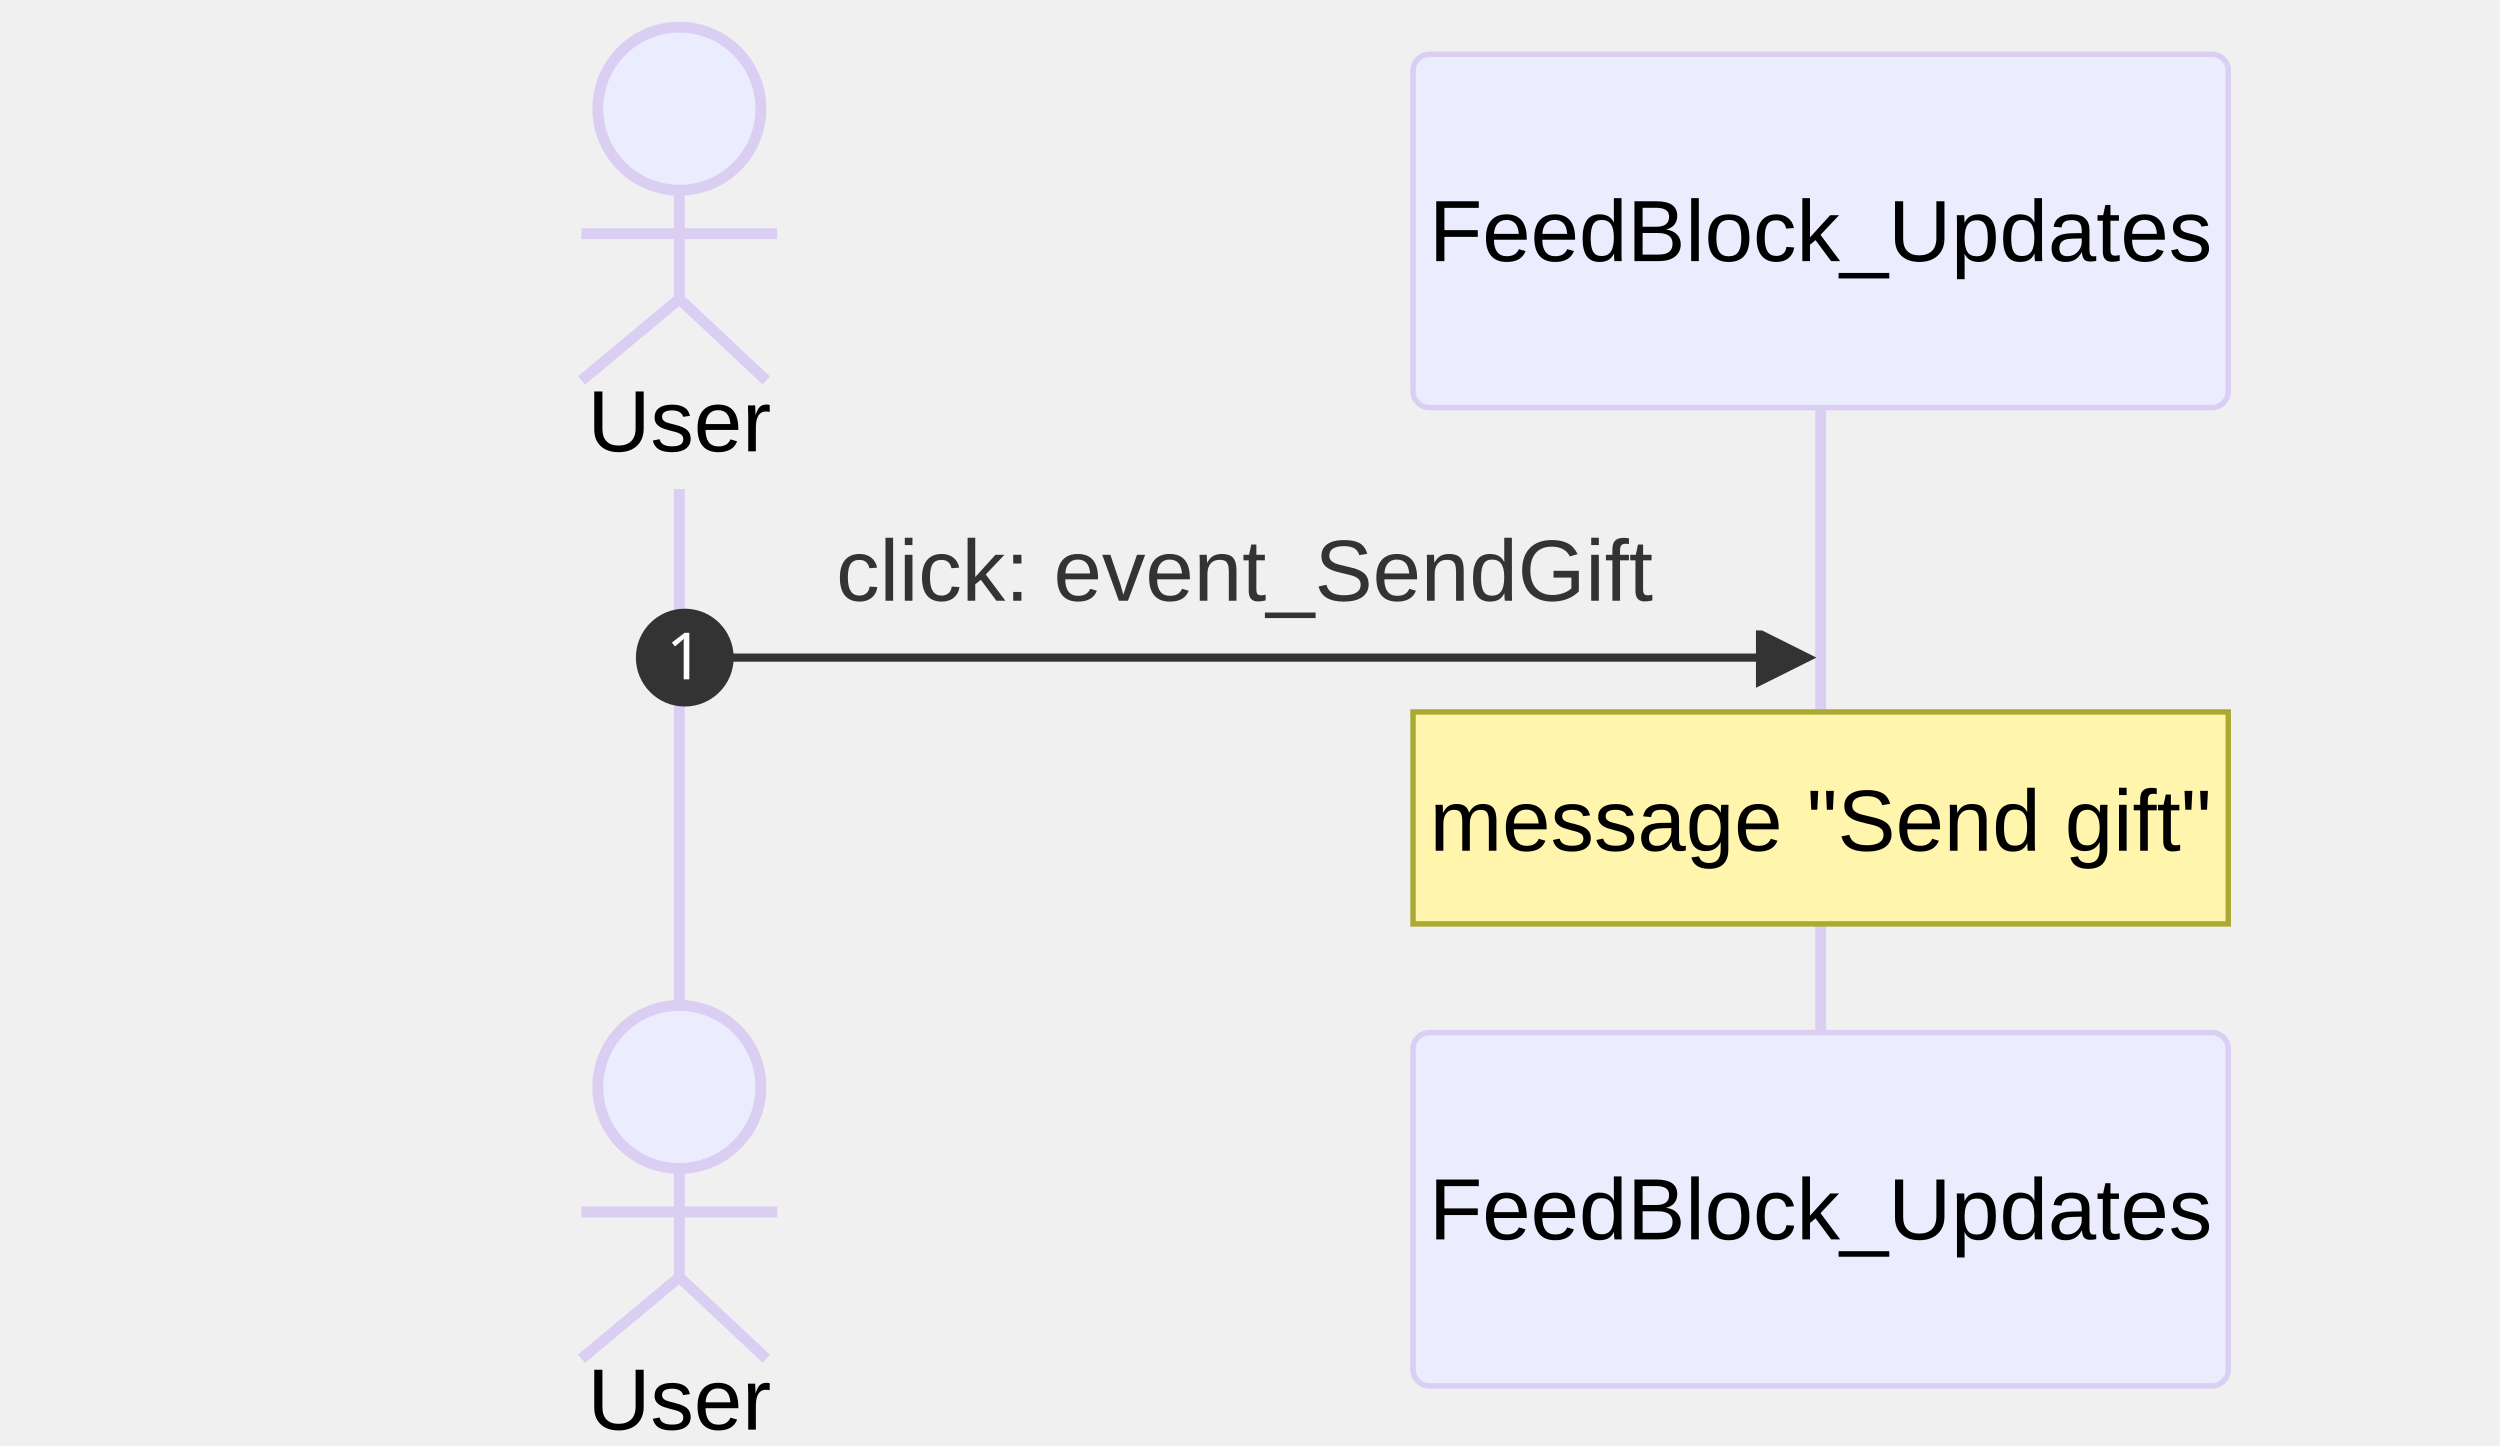
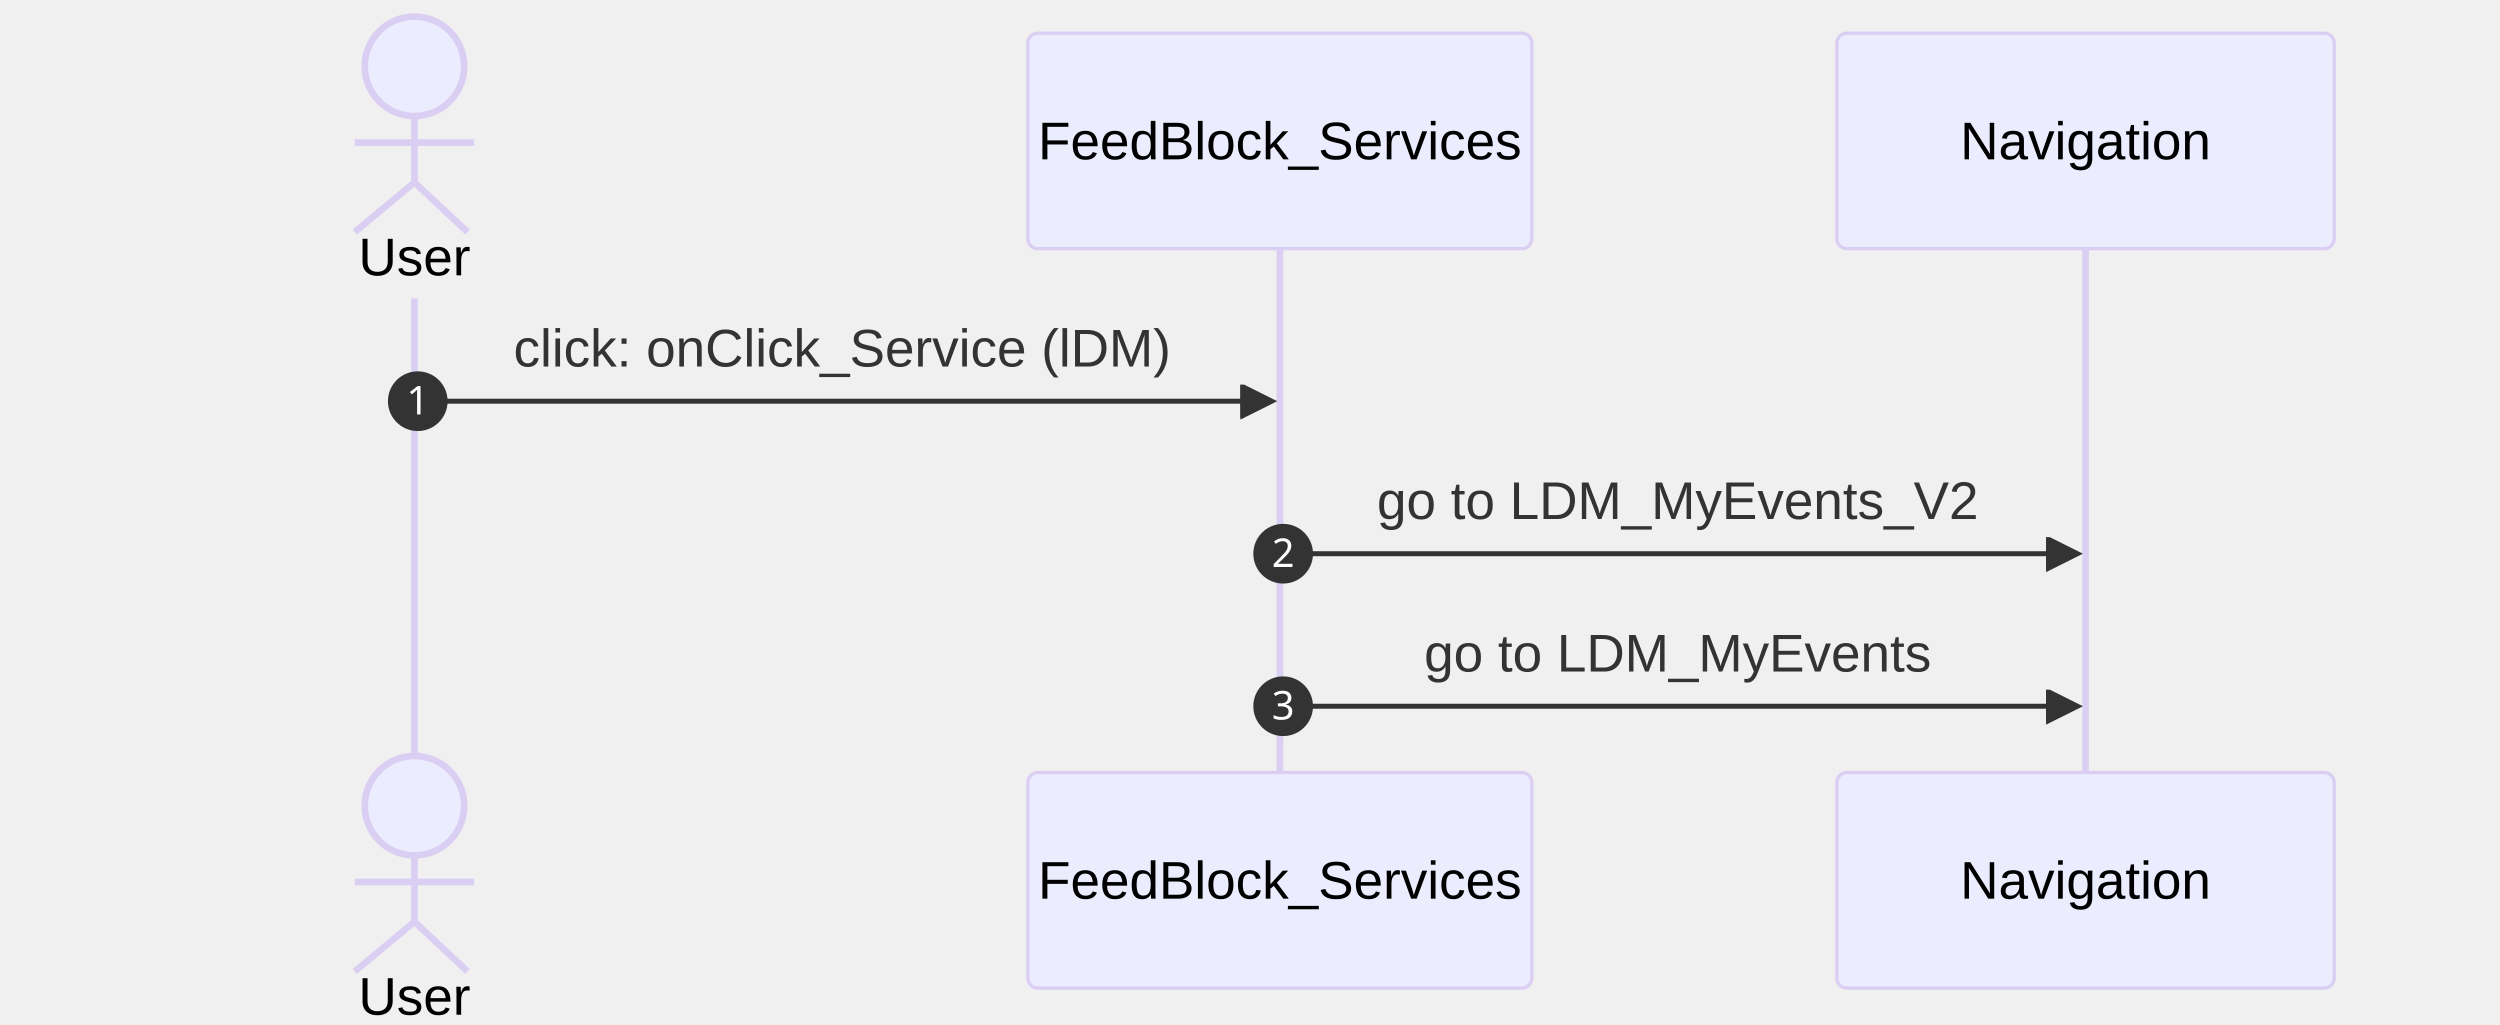
- <svg xmlns="http://www.w3.org/2000/svg" aria-roledescription="sequence" role="graphics-document document" viewBox="-50 -10 460 266" style="max-width: 460px;" width="100%" id="d">
+ <svg xmlns="http://www.w3.org/2000/svg" aria-roledescription="sequence" role="graphics-document document" viewBox="-50 -10 754 309" style="max-width: 754px;" width="100%" id="d">
  <g>
-     <rect class="actor actor-bottom" ry="3" rx="3" name="B" height="65" width="150" stroke="#666" fill="#eaeaea" y="180" x="210" />
-     <text style="text-anchor: middle; font-size: 16px; font-weight: 400;" class="actor" alignment-baseline="central" dominant-baseline="central" y="212.5" x="285">
-       <tspan dy="0" x="285">FeedBlock_Updates</tspan>
+     <rect class="actor actor-bottom" ry="3" rx="3" name="N" height="65" width="150" stroke="#666" fill="#eaeaea" y="223" x="504" />
+     <text style="text-anchor: middle; font-size: 16px; font-weight: 400;" class="actor" alignment-baseline="central" dominant-baseline="central" y="255.5" x="579">
+       <tspan dy="0" x="579">Navigation</tspan>
    </text>
  </g>
  <g>
-     <line stroke="#999" stroke-width="0.5px" class="200" y2="180" x2="285" y1="5" x1="285" id="actor1" />
+     <rect class="actor actor-bottom" ry="3" rx="3" name="B" height="65" width="152" stroke="#666" fill="#eaeaea" y="223" x="260" />
+     <text style="text-anchor: middle; font-size: 16px; font-weight: 400;" class="actor" alignment-baseline="central" dominant-baseline="central" y="255.5" x="336">
+       <tspan dy="0" x="336">FeedBlock_Services</tspan>
+     </text>
+   </g>
+   <g>
+     <line stroke="#999" stroke-width="0.5px" class="200" y2="223" x2="579" y1="5" x1="579" id="actor2" />
+     <g id="root-2">
+       <rect class="actor actor-top" ry="3" rx="3" name="N" height="65" width="150" stroke="#666" fill="#eaeaea" y="0" x="504" />
+       <text style="text-anchor: middle; font-size: 16px; font-weight: 400;" class="actor" alignment-baseline="central" dominant-baseline="central" y="32.5" x="579">
+         <tspan dy="0" x="579">Navigation</tspan>
+       </text>
+     </g>
+   </g>
+   <g>
+     <line stroke="#999" stroke-width="0.5px" class="200" y2="223" x2="336" y1="5" x1="336" id="actor1" />
    <g id="root-1">
-       <rect class="actor actor-top" ry="3" rx="3" name="B" height="65" width="150" stroke="#666" fill="#eaeaea" y="0" x="210" />
-       <text style="text-anchor: middle; font-size: 16px; font-weight: 400;" class="actor" alignment-baseline="central" dominant-baseline="central" y="32.5" x="285">
-         <tspan dy="0" x="285">FeedBlock_Updates</tspan>
+       <rect class="actor actor-top" ry="3" rx="3" name="B" height="65" width="152" stroke="#666" fill="#eaeaea" y="0" x="260" />
+       <text style="text-anchor: middle; font-size: 16px; font-weight: 400;" class="actor" alignment-baseline="central" dominant-baseline="central" y="32.5" x="336">
+         <tspan dy="0" x="336">FeedBlock_Services</tspan>
      </text>
    </g>
  </g>
  <style>#d{font-family:"trebuchet ms",verdana,arial,sans-serif;font-size:16px;fill:#333;}#d .error-icon{fill:#552222;}#d .error-text{fill:#552222;stroke:#552222;}#d .edge-thickness-normal{stroke-width:2px;}#d .edge-thickness-thick{stroke-width:3.5px;}#d .edge-pattern-solid{stroke-dasharray:0;}#d .edge-pattern-dashed{stroke-dasharray:3;}#d .edge-pattern-dotted{stroke-dasharray:2;}#d .marker{fill:#333333;stroke:#333333;}#d .marker.cross{stroke:#333333;}#d svg{font-family:"trebuchet ms",verdana,arial,sans-serif;font-size:16px;}#d .actor{stroke:hsl(259.626, 59.777%, 87.902%);fill:#ECECFF;}#d text.actor&gt;tspan{fill:black;stroke:none;}#d .actor-line{stroke:grey;}#d .messageLine0{stroke-width:1.5;stroke-dasharray:none;stroke:#333;}#d .messageLine1{stroke-width:1.5;stroke-dasharray:2,2;stroke:#333;}#d #arrowhead path{fill:#333;stroke:#333;}#d .sequenceNumber{fill:white;}#d #sequencenumber{fill:#333;}#d #crosshead path{fill:#333;stroke:#333;}#d .messageText{fill:#333;stroke:none;}#d .labelBox{stroke:hsl(259.626, 59.777%, 87.902%);fill:#ECECFF;}#d .labelText,#d .labelText&gt;tspan{fill:black;stroke:none;}#d .loopText,#d .loopText&gt;tspan{fill:black;stroke:none;}#d .loopLine{stroke-width:2px;stroke-dasharray:2,2;stroke:hsl(259.626, 59.777%, 87.902%);fill:hsl(259.626, 59.777%, 87.902%);}#d .note{stroke:#aaaa33;fill:#fff5ad;}#d .noteText,#d .noteText&gt;tspan{fill:black;stroke:none;}#d .activation0{fill:#f4f4f4;stroke:#666;}#d .activation1{fill:#f4f4f4;stroke:#666;}#d .activation2{fill:#f4f4f4;stroke:#666;}#d .actorPopupMenu{position:absolute;}#d .actorPopupMenuPanel{position:absolute;fill:#ECECFF;box-shadow:0px 8px 16px 0px rgba(0,0,0,0.2);filter:drop-shadow(3px 5px 2px rgb(0 0 0 / 0.4));}#d .actor-man line{stroke:hsl(259.626, 59.777%, 87.902%);fill:#ECECFF;}#d .actor-man circle,#d line{stroke:hsl(259.626, 59.777%, 87.902%);fill:#ECECFF;stroke-width:2px;}#d :root{--mermaid-font-family:"trebuchet ms",verdana,arial,sans-serif;}</style>
  <g />
  <defs>
    <symbol height="24" width="24" id="computer">
      <path d="M2 2v13h20v-13h-20zm18 11h-16v-9h16v9zm-10.228 6l.466-1h3.524l.467 1h-4.457zm14.228 3h-24l2-6h2.104l-1.33 4h18.45l-1.297-4h2.073l2 6zm-5-10h-14v-7h14v7z" transform="scale(.5)" />
    </symbol>
  </defs>
  <defs>
    <symbol clip-rule="evenodd" fill-rule="evenodd" id="database">
      <path d="M12.258.001l.256.004.255.005.253.008.251.01.249.012.247.015.246.016.242.019.241.02.239.023.236.024.233.027.231.028.229.031.225.032.223.034.22.036.217.038.214.04.211.041.208.043.205.045.201.046.198.048.194.05.191.051.187.053.183.054.18.056.175.057.172.059.168.06.163.061.16.063.155.064.15.066.074.033.073.033.071.034.07.034.069.035.068.035.067.035.066.035.064.036.064.036.062.036.06.036.06.037.058.037.058.037.055.038.055.038.053.038.052.038.051.039.05.039.048.039.047.039.045.04.044.04.043.04.041.04.04.041.039.041.037.041.036.041.034.041.033.042.032.042.03.042.029.042.027.042.026.043.024.043.023.043.021.043.02.043.018.044.017.043.015.044.013.044.012.044.011.045.009.044.007.045.006.045.004.045.002.045.001.045v17l-.001.045-.002.045-.004.045-.006.045-.007.045-.009.044-.011.045-.012.044-.013.044-.015.044-.017.043-.018.044-.02.043-.021.043-.023.043-.024.043-.026.043-.027.042-.029.042-.03.042-.032.042-.033.042-.034.041-.036.041-.037.041-.039.041-.04.041-.041.04-.043.04-.044.04-.045.04-.047.039-.048.039-.05.039-.051.039-.052.038-.053.038-.055.038-.055.038-.058.037-.058.037-.06.037-.06.036-.062.036-.064.036-.064.036-.066.035-.067.035-.068.035-.069.035-.07.034-.071.034-.073.033-.074.033-.15.066-.155.064-.16.063-.163.061-.168.06-.172.059-.175.057-.18.056-.183.054-.187.053-.191.051-.194.05-.198.048-.201.046-.205.045-.208.043-.211.041-.214.04-.217.038-.22.036-.223.034-.225.032-.229.031-.231.028-.233.027-.236.024-.239.023-.241.02-.242.019-.246.016-.247.015-.249.012-.251.01-.253.008-.255.005-.256.004-.258.001-.258-.001-.256-.004-.255-.005-.253-.008-.251-.01-.249-.012-.247-.015-.245-.016-.243-.019-.241-.02-.238-.023-.236-.024-.234-.027-.231-.028-.228-.031-.226-.032-.223-.034-.22-.036-.217-.038-.214-.04-.211-.041-.208-.043-.204-.045-.201-.046-.198-.048-.195-.05-.19-.051-.187-.053-.184-.054-.179-.056-.176-.057-.172-.059-.167-.06-.164-.061-.159-.063-.155-.064-.151-.066-.074-.033-.072-.033-.072-.034-.07-.034-.069-.035-.068-.035-.067-.035-.066-.035-.064-.036-.063-.036-.062-.036-.061-.036-.06-.037-.058-.037-.057-.037-.056-.038-.055-.038-.053-.038-.052-.038-.051-.039-.049-.039-.049-.039-.046-.039-.046-.04-.044-.04-.043-.04-.041-.04-.04-.041-.039-.041-.037-.041-.036-.041-.034-.041-.033-.042-.032-.042-.03-.042-.029-.042-.027-.042-.026-.043-.024-.043-.023-.043-.021-.043-.02-.043-.018-.044-.017-.043-.015-.044-.013-.044-.012-.044-.011-.045-.009-.044-.007-.045-.006-.045-.004-.045-.002-.045-.001-.045v-17l.001-.045.002-.045.004-.045.006-.045.007-.045.009-.044.011-.045.012-.044.013-.044.015-.044.017-.043.018-.044.02-.043.021-.043.023-.043.024-.043.026-.043.027-.042.029-.042.03-.042.032-.042.033-.042.034-.041.036-.041.037-.041.039-.041.04-.041.041-.04.043-.04.044-.04.046-.04.046-.039.049-.039.049-.039.051-.039.052-.038.053-.038.055-.038.056-.038.057-.037.058-.037.06-.037.061-.036.062-.036.063-.036.064-.036.066-.035.067-.035.068-.035.069-.035.07-.034.072-.034.072-.033.074-.033.151-.066.155-.064.159-.063.164-.061.167-.06.172-.059.176-.057.179-.056.184-.054.187-.053.19-.051.195-.05.198-.048.201-.046.204-.045.208-.043.211-.041.214-.04.217-.038.22-.036.223-.034.226-.032.228-.031.231-.028.234-.027.236-.024.238-.023.241-.02.243-.019.245-.016.247-.015.249-.012.251-.01.253-.008.255-.005.256-.004.258-.001.258.001zm-9.258 20.499v.01l.001.021.003.021.004.022.005.021.006.022.007.022.009.023.01.022.011.023.012.023.013.023.015.023.016.024.017.023.018.024.019.024.021.024.022.025.023.024.024.025.052.049.056.05.061.051.066.051.07.051.075.051.079.052.084.052.088.052.092.052.097.052.102.051.105.052.11.052.114.051.119.051.123.051.127.05.131.05.135.05.139.048.144.049.147.047.152.047.155.047.16.045.163.045.167.043.171.043.176.041.178.041.183.039.187.039.19.037.194.035.197.035.202.033.204.031.209.03.212.029.216.027.219.025.222.024.226.021.23.02.233.018.236.016.24.015.243.012.246.01.249.008.253.005.256.004.259.001.26-.001.257-.004.254-.005.25-.008.247-.011.244-.012.241-.014.237-.016.233-.018.231-.021.226-.021.224-.024.22-.026.216-.027.212-.028.21-.031.205-.031.202-.034.198-.034.194-.036.191-.037.187-.039.183-.04.179-.04.175-.042.172-.043.168-.044.163-.045.16-.046.155-.046.152-.047.148-.048.143-.049.139-.049.136-.05.131-.05.126-.05.123-.051.118-.052.114-.051.11-.052.106-.052.101-.052.096-.052.092-.052.088-.053.083-.051.079-.052.074-.052.07-.051.065-.051.06-.051.056-.05.051-.05.023-.024.023-.025.021-.024.02-.024.019-.024.018-.024.017-.024.015-.023.014-.024.013-.023.012-.023.01-.023.01-.022.008-.022.006-.022.006-.022.004-.022.004-.021.001-.021.001-.021v-4.127l-.077.055-.08.053-.083.054-.085.053-.087.052-.09.052-.093.051-.095.05-.097.05-.1.049-.102.049-.105.048-.106.047-.109.047-.111.046-.114.045-.115.045-.118.044-.12.043-.122.042-.124.042-.126.041-.128.04-.13.04-.132.038-.134.038-.135.037-.138.037-.139.035-.142.035-.143.034-.144.033-.147.032-.148.031-.15.03-.151.03-.153.029-.154.027-.156.027-.158.026-.159.025-.161.024-.162.023-.163.022-.165.021-.166.02-.167.019-.169.018-.169.017-.171.016-.173.015-.173.014-.175.013-.175.012-.177.011-.178.01-.179.008-.179.008-.181.006-.182.005-.182.004-.184.003-.184.002h-.37l-.184-.002-.184-.003-.182-.004-.182-.005-.181-.006-.179-.008-.179-.008-.178-.01-.176-.011-.176-.012-.175-.013-.173-.014-.172-.015-.171-.016-.17-.017-.169-.018-.167-.019-.166-.02-.165-.021-.163-.022-.162-.023-.161-.024-.159-.025-.157-.026-.156-.027-.155-.027-.153-.029-.151-.03-.15-.03-.148-.031-.146-.032-.145-.033-.143-.034-.141-.035-.14-.035-.137-.037-.136-.037-.134-.038-.132-.038-.13-.04-.128-.04-.126-.041-.124-.042-.122-.042-.12-.044-.117-.043-.116-.045-.113-.045-.112-.046-.109-.047-.106-.047-.105-.048-.102-.049-.1-.049-.097-.05-.095-.05-.093-.052-.09-.051-.087-.052-.085-.053-.083-.054-.08-.054-.077-.054v4.127zm0-5.654v.011l.001.021.003.021.004.021.005.022.006.022.007.022.009.022.01.022.011.023.012.023.013.023.015.024.016.023.017.024.018.024.019.024.021.024.022.024.023.025.024.024.052.05.056.05.061.05.066.051.07.051.075.052.079.051.084.052.088.052.092.052.097.052.102.052.105.052.11.051.114.051.119.052.123.05.127.051.131.05.135.049.139.049.144.048.147.048.152.047.155.046.16.045.163.045.167.044.171.042.176.042.178.04.183.04.187.038.19.037.194.036.197.034.202.033.204.032.209.03.212.028.216.027.219.025.222.024.226.022.23.02.233.018.236.016.24.014.243.012.246.01.249.008.253.006.256.003.259.001.26-.001.257-.003.254-.006.25-.008.247-.01.244-.012.241-.015.237-.016.233-.018.231-.02.226-.022.224-.024.22-.025.216-.027.212-.029.21-.03.205-.032.202-.033.198-.035.194-.036.191-.037.187-.039.183-.039.179-.041.175-.042.172-.043.168-.044.163-.045.16-.045.155-.047.152-.047.148-.048.143-.048.139-.05.136-.049.131-.05.126-.051.123-.051.118-.051.114-.052.11-.052.106-.052.101-.052.096-.052.092-.052.088-.052.083-.052.079-.052.074-.051.07-.052.065-.051.06-.05.056-.051.051-.049.023-.025.023-.024.021-.025.02-.024.019-.024.018-.024.017-.024.015-.023.014-.023.013-.024.012-.022.01-.023.01-.023.008-.022.006-.022.006-.022.004-.021.004-.022.001-.021.001-.021v-4.139l-.077.054-.08.054-.083.054-.085.052-.087.053-.09.051-.093.051-.095.051-.097.05-.1.049-.102.049-.105.048-.106.047-.109.047-.111.046-.114.045-.115.044-.118.044-.12.044-.122.042-.124.042-.126.041-.128.04-.13.039-.132.039-.134.038-.135.037-.138.036-.139.036-.142.035-.143.033-.144.033-.147.033-.148.031-.15.03-.151.03-.153.028-.154.028-.156.027-.158.026-.159.025-.161.024-.162.023-.163.022-.165.021-.166.02-.167.019-.169.018-.169.017-.171.016-.173.015-.173.014-.175.013-.175.012-.177.011-.178.009-.179.009-.179.007-.181.007-.182.005-.182.004-.184.003-.184.002h-.37l-.184-.002-.184-.003-.182-.004-.182-.005-.181-.007-.179-.007-.179-.009-.178-.009-.176-.011-.176-.012-.175-.013-.173-.014-.172-.015-.171-.016-.17-.017-.169-.018-.167-.019-.166-.02-.165-.021-.163-.022-.162-.023-.161-.024-.159-.025-.157-.026-.156-.027-.155-.028-.153-.028-.151-.03-.15-.03-.148-.031-.146-.033-.145-.033-.143-.033-.141-.035-.14-.036-.137-.036-.136-.037-.134-.038-.132-.039-.13-.039-.128-.04-.126-.041-.124-.042-.122-.043-.12-.043-.117-.044-.116-.044-.113-.046-.112-.046-.109-.046-.106-.047-.105-.048-.102-.049-.1-.049-.097-.05-.095-.051-.093-.051-.09-.051-.087-.053-.085-.052-.083-.054-.08-.054-.077-.054v4.139zm0-5.666v.011l.001.02.003.022.004.021.005.022.006.021.007.022.009.023.01.022.011.023.012.023.013.023.015.023.016.024.017.024.018.023.019.024.021.025.022.024.023.024.024.025.052.05.056.05.061.05.066.051.07.051.075.052.079.051.084.052.088.052.092.052.097.052.102.052.105.051.11.052.114.051.119.051.123.051.127.05.131.05.135.05.139.049.144.048.147.048.152.047.155.046.16.045.163.045.167.043.171.043.176.042.178.04.183.04.187.038.19.037.194.036.197.034.202.033.204.032.209.03.212.028.216.027.219.025.222.024.226.021.23.02.233.018.236.017.24.014.243.012.246.01.249.008.253.006.256.003.259.001.26-.001.257-.003.254-.006.25-.008.247-.01.244-.013.241-.014.237-.016.233-.018.231-.02.226-.022.224-.024.22-.025.216-.027.212-.029.21-.03.205-.032.202-.033.198-.035.194-.036.191-.037.187-.039.183-.039.179-.041.175-.042.172-.043.168-.044.163-.045.16-.045.155-.047.152-.047.148-.048.143-.049.139-.049.136-.049.131-.051.126-.05.123-.051.118-.052.114-.051.11-.052.106-.052.101-.052.096-.052.092-.052.088-.052.083-.052.079-.052.074-.052.07-.051.065-.051.06-.051.056-.05.051-.049.023-.025.023-.025.021-.024.02-.024.019-.024.018-.024.017-.024.015-.023.014-.024.013-.023.012-.023.01-.022.01-.023.008-.022.006-.022.006-.022.004-.022.004-.021.001-.021.001-.021v-4.153l-.077.054-.08.054-.083.053-.085.053-.087.053-.09.051-.093.051-.095.051-.097.05-.1.049-.102.048-.105.048-.106.048-.109.046-.111.046-.114.046-.115.044-.118.044-.12.043-.122.043-.124.042-.126.041-.128.04-.13.039-.132.039-.134.038-.135.037-.138.036-.139.036-.142.034-.143.034-.144.033-.147.032-.148.032-.15.03-.151.03-.153.028-.154.028-.156.027-.158.026-.159.024-.161.024-.162.023-.163.023-.165.021-.166.02-.167.019-.169.018-.169.017-.171.016-.173.015-.173.014-.175.013-.175.012-.177.01-.178.01-.179.009-.179.007-.181.006-.182.006-.182.004-.184.003-.184.001-.185.001-.185-.001-.184-.001-.184-.003-.182-.004-.182-.006-.181-.006-.179-.007-.179-.009-.178-.01-.176-.01-.176-.012-.175-.013-.173-.014-.172-.015-.171-.016-.17-.017-.169-.018-.167-.019-.166-.02-.165-.021-.163-.023-.162-.023-.161-.024-.159-.024-.157-.026-.156-.027-.155-.028-.153-.028-.151-.03-.15-.03-.148-.032-.146-.032-.145-.033-.143-.034-.141-.034-.14-.036-.137-.036-.136-.037-.134-.038-.132-.039-.13-.039-.128-.041-.126-.041-.124-.041-.122-.043-.12-.043-.117-.044-.116-.044-.113-.046-.112-.046-.109-.046-.106-.048-.105-.048-.102-.048-.1-.05-.097-.049-.095-.051-.093-.051-.09-.052-.087-.052-.085-.053-.083-.053-.08-.054-.077-.054v4.153zm8.74-8.179l-.257.004-.254.005-.25.008-.247.011-.244.012-.241.014-.237.016-.233.018-.231.021-.226.022-.224.023-.22.026-.216.027-.212.028-.21.031-.205.032-.202.033-.198.034-.194.036-.191.038-.187.038-.183.04-.179.041-.175.042-.172.043-.168.043-.163.045-.16.046-.155.046-.152.048-.148.048-.143.048-.139.049-.136.05-.131.05-.126.051-.123.051-.118.051-.114.052-.11.052-.106.052-.101.052-.096.052-.092.052-.088.052-.083.052-.079.052-.074.051-.07.052-.065.051-.06.05-.056.05-.051.05-.023.025-.023.024-.021.024-.02.025-.019.024-.018.024-.017.023-.015.024-.014.023-.013.023-.012.023-.01.023-.01.022-.008.022-.006.023-.006.021-.004.022-.004.021-.001.021-.001.021.001.021.001.021.004.021.004.022.006.021.006.023.008.022.01.022.01.023.012.023.013.023.014.023.015.024.017.023.018.024.019.024.02.025.021.024.023.024.023.025.051.05.056.05.06.05.065.051.07.052.074.051.079.052.083.052.088.052.092.052.096.052.101.052.106.052.11.052.114.052.118.051.123.051.126.051.131.05.136.05.139.049.143.048.148.048.152.048.155.046.16.046.163.045.168.043.172.043.175.042.179.041.183.04.187.038.191.038.194.036.198.034.202.033.205.032.21.031.212.028.216.027.22.026.224.023.226.022.231.021.233.018.237.016.241.014.244.012.247.011.25.008.254.005.257.004.26.001.26-.001.257-.004.254-.005.25-.008.247-.011.244-.012.241-.014.237-.016.233-.018.231-.021.226-.022.224-.023.22-.026.216-.027.212-.028.21-.031.205-.032.202-.033.198-.034.194-.036.191-.038.187-.038.183-.04.179-.041.175-.042.172-.043.168-.043.163-.045.16-.046.155-.046.152-.048.148-.048.143-.048.139-.049.136-.05.131-.05.126-.051.123-.051.118-.051.114-.052.11-.052.106-.052.101-.052.096-.052.092-.052.088-.052.083-.052.079-.052.074-.051.07-.052.065-.051.06-.05.056-.05.051-.05.023-.025.023-.024.021-.024.02-.025.019-.024.018-.024.017-.023.015-.024.014-.023.013-.023.012-.023.01-.023.01-.022.008-.022.006-.023.006-.021.004-.022.004-.021.001-.021.001-.021-.001-.021-.001-.021-.004-.021-.004-.022-.006-.021-.006-.023-.008-.022-.01-.022-.01-.023-.012-.023-.013-.023-.014-.023-.015-.024-.017-.023-.018-.024-.019-.024-.02-.025-.021-.024-.023-.024-.023-.025-.051-.05-.056-.05-.06-.05-.065-.051-.07-.052-.074-.051-.079-.052-.083-.052-.088-.052-.092-.052-.096-.052-.101-.052-.106-.052-.11-.052-.114-.052-.118-.051-.123-.051-.126-.051-.131-.05-.136-.05-.139-.049-.143-.048-.148-.048-.152-.048-.155-.046-.16-.046-.163-.045-.168-.043-.172-.043-.175-.042-.179-.041-.183-.04-.187-.038-.191-.038-.194-.036-.198-.034-.202-.033-.205-.032-.21-.031-.212-.028-.216-.027-.22-.026-.224-.023-.226-.022-.231-.021-.233-.018-.237-.016-.241-.014-.244-.012-.247-.011-.25-.008-.254-.005-.257-.004-.26-.001-.26.001z" transform="scale(.5)" />
    </symbol>
  </defs>
  <defs>
    <symbol height="24" width="24" id="clock">
      <path d="M12 2c5.514 0 10 4.486 10 10s-4.486 10-10 10-10-4.486-10-10 4.486-10 10-10zm0-2c-6.627 0-12 5.373-12 12s5.373 12 12 12 12-5.373 12-12-5.373-12-12-12zm5.848 12.459c.202.038.202.333.001.372-1.907.361-6.045 1.111-6.547 1.111-.719 0-1.301-.582-1.301-1.301 0-.512.77-5.447 1.125-7.445.034-.192.312-.181.343.014l.985 6.238 5.394 1.011z" transform="scale(.5)" />
    </symbol>
  </defs>
  <defs>
    <marker orient="auto" markerHeight="12" markerWidth="12" markerUnits="userSpaceOnUse" refY="5" refX="7.9" id="arrowhead">
      <path d="M 0 0 L 10 5 L 0 10 z" />
    </marker>
  </defs>
  <defs>
    <marker refY="4.5" refX="4" orient="auto" markerHeight="8" markerWidth="15" id="crosshead">
      <path style="stroke-dasharray: 0, 0;" d="M 1,2 L 6,7 M 6,2 L 1,7" stroke-width="1pt" stroke="#000000" fill="none" />
    </marker>
  </defs>
  <defs>
    <marker orient="auto" markerHeight="28" markerWidth="20" refY="7" refX="15.5" id="filled-head">
      <path d="M 18,7 L9,13 L14,7 L9,1 Z" />
    </marker>
  </defs>
  <defs>
    <marker orient="auto" markerHeight="40" markerWidth="60" refY="15" refX="15" id="sequencenumber">
      <circle r="6" cy="15" cx="15" />
    </marker>
  </defs>
-   <g>
-     <rect class="note" ry="0" rx="0" height="39" width="150" stroke="#666" fill="#EDF2AE" y="121" x="210" />
-     <text style="font-size: 16px; font-weight: 400;" dy="1em" class="noteText" alignment-baseline="middle" dominant-baseline="middle" text-anchor="middle" y="126" x="285">
-       <tspan x="285">message "Send gift"</tspan>
-     </text>
-   </g>
-   <line stroke="#999" stroke-width="0.5px" class="200" y2="180" x2="75" y1="80" x1="75" id="actor0" />
+   <line stroke="#999" stroke-width="0.5px" class="200" y2="223" x2="75" y1="80" x1="75" id="actor0" />
  <g name="U" class="actor-man actor-top">
    <line y2="45" x2="75" y1="25" x1="75" id="actor-man-torso0" />
    <line y2="33" x2="93" y1="33" x1="57" id="actor-man-arms0" />
    <line y2="45" x2="75" y1="60" x1="57" />
    <line y2="60" x2="91" y1="45" x1="75" />
    <circle height="65" width="150" r="15" cy="10" cx="75" />
    <text style="text-anchor: middle; font-size: 16px; font-weight: 400;" class="actor" alignment-baseline="central" dominant-baseline="central" y="67.5" x="75">
      <tspan dy="0" x="75">User</tspan>
    </text>
  </g>
-   <text style="font-size: 16px; font-weight: 400;" dy="1em" class="messageText" alignment-baseline="middle" dominant-baseline="middle" text-anchor="middle" y="80" x="179">click: event_SendGift</text>
-   <line style="fill: none;" marker-start="url(#sequencenumber)" marker-end="url(#arrowhead)" stroke="none" stroke-width="2" class="messageLine0" y2="111" x2="281" y1="111" x1="76" />
+   <text style="font-size: 16px; font-weight: 400;" dy="1em" class="messageText" alignment-baseline="middle" dominant-baseline="middle" text-anchor="middle" y="80" x="204">click: onClick_Service (lDM)</text>
+   <line style="fill: none;" marker-start="url(#sequencenumber)" marker-end="url(#arrowhead)" stroke="none" stroke-width="2" class="messageLine0" y2="111" x2="332" y1="111" x1="76" />
  <text class="sequenceNumber" text-anchor="middle" font-size="12px" font-family="sans-serif" y="115" x="76">1</text>
+   <text style="font-size: 16px; font-weight: 400;" dy="1em" class="messageText" alignment-baseline="middle" dominant-baseline="middle" text-anchor="middle" y="126" x="456">go to LDM_MyEvents_V2</text>
+   <line style="fill: none;" marker-start="url(#sequencenumber)" marker-end="url(#arrowhead)" stroke="none" stroke-width="2" class="messageLine0" y2="157" x2="575" y1="157" x1="337" />
+   <text class="sequenceNumber" text-anchor="middle" font-size="12px" font-family="sans-serif" y="161" x="337">2</text>
+   <text style="font-size: 16px; font-weight: 400;" dy="1em" class="messageText" alignment-baseline="middle" dominant-baseline="middle" text-anchor="middle" y="172" x="456">go to LDM_MyEvents</text>
+   <line style="fill: none;" marker-start="url(#sequencenumber)" marker-end="url(#arrowhead)" stroke="none" stroke-width="2" class="messageLine0" y2="203" x2="575" y1="203" x1="337" />
+   <text class="sequenceNumber" text-anchor="middle" font-size="12px" font-family="sans-serif" y="207" x="337">3</text>
  <g name="U" class="actor-man actor-bottom">
-     <line y2="225" x2="75" y1="205" x1="75" id="actor-man-torso1" />
-     <line y2="213" x2="93" y1="213" x1="57" id="actor-man-arms1" />
-     <line y2="225" x2="75" y1="240" x1="57" />
-     <line y2="240" x2="91" y1="225" x1="75" />
-     <circle height="65" width="150" r="15" cy="190" cx="75" />
-     <text style="text-anchor: middle; font-size: 16px; font-weight: 400;" class="actor" alignment-baseline="central" dominant-baseline="central" y="247.5" x="75">
+     <line y2="268" x2="75" y1="248" x1="75" id="actor-man-torso2" />
+     <line y2="256" x2="93" y1="256" x1="57" id="actor-man-arms2" />
+     <line y2="268" x2="75" y1="283" x1="57" />
+     <line y2="283" x2="91" y1="268" x1="75" />
+     <circle height="65" width="150" r="15" cy="233" cx="75" />
+     <text style="text-anchor: middle; font-size: 16px; font-weight: 400;" class="actor" alignment-baseline="central" dominant-baseline="central" y="290.5" x="75">
      <tspan dy="0" x="75">User</tspan>
    </text>
  </g>
</svg>
